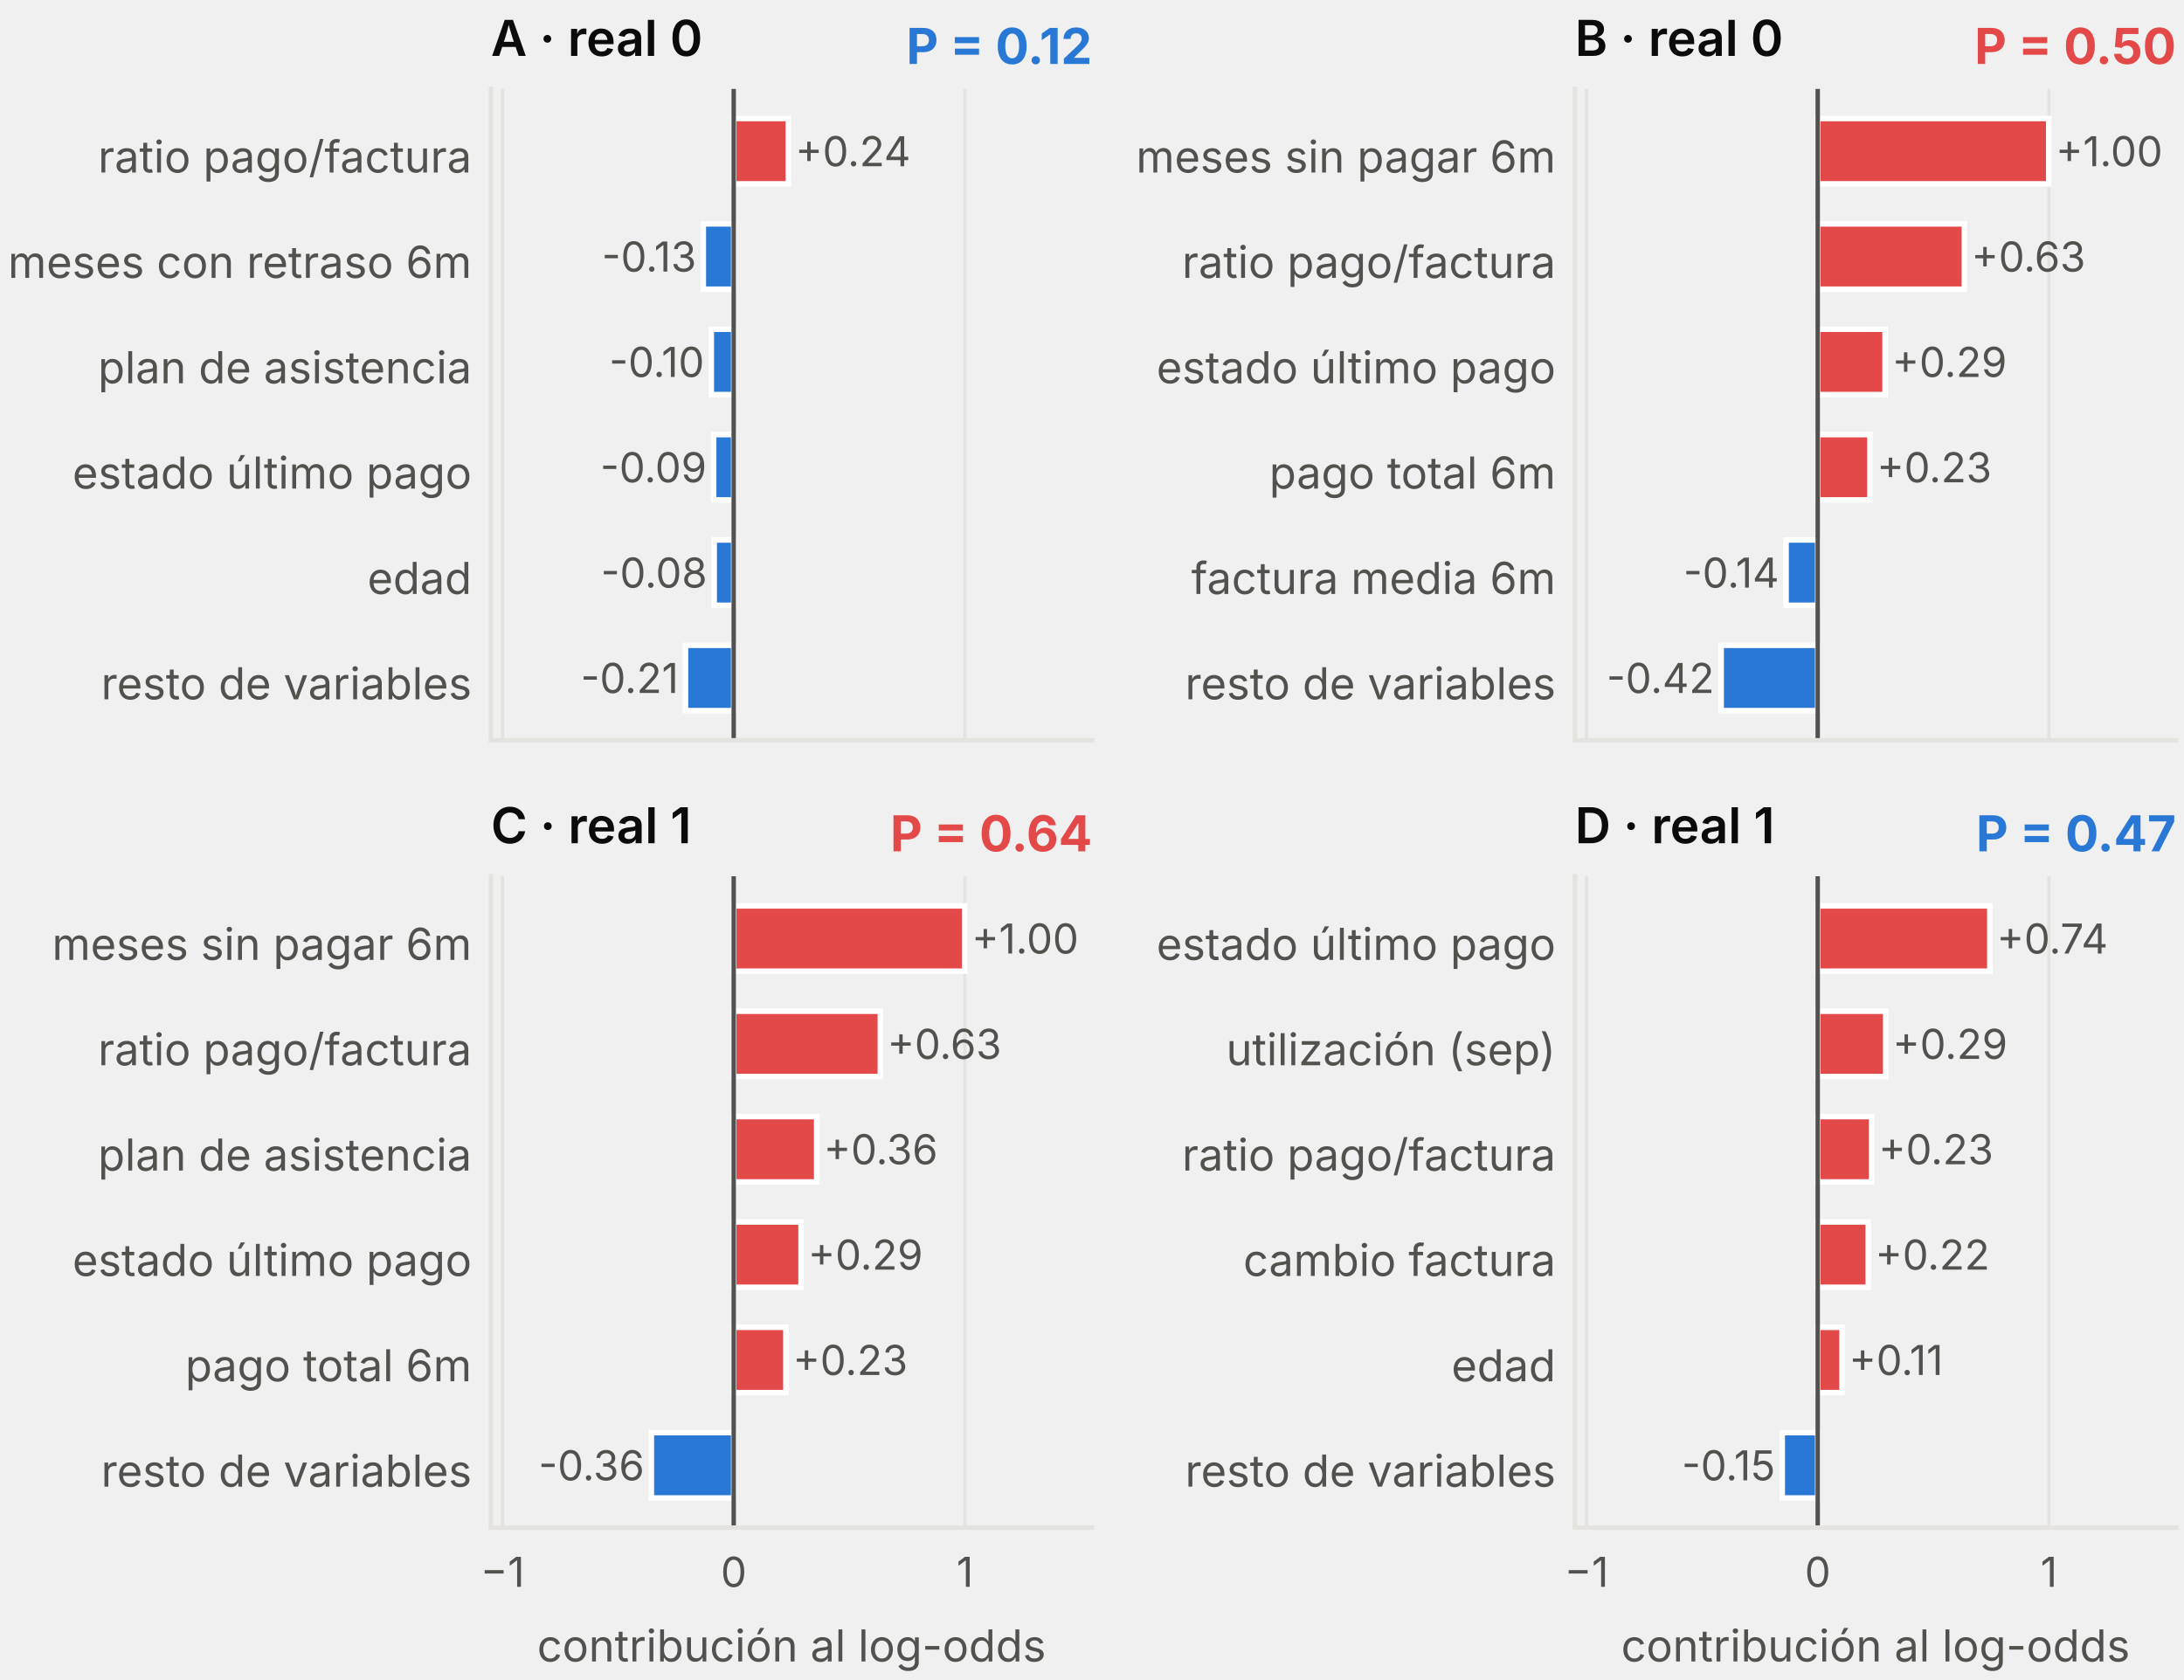
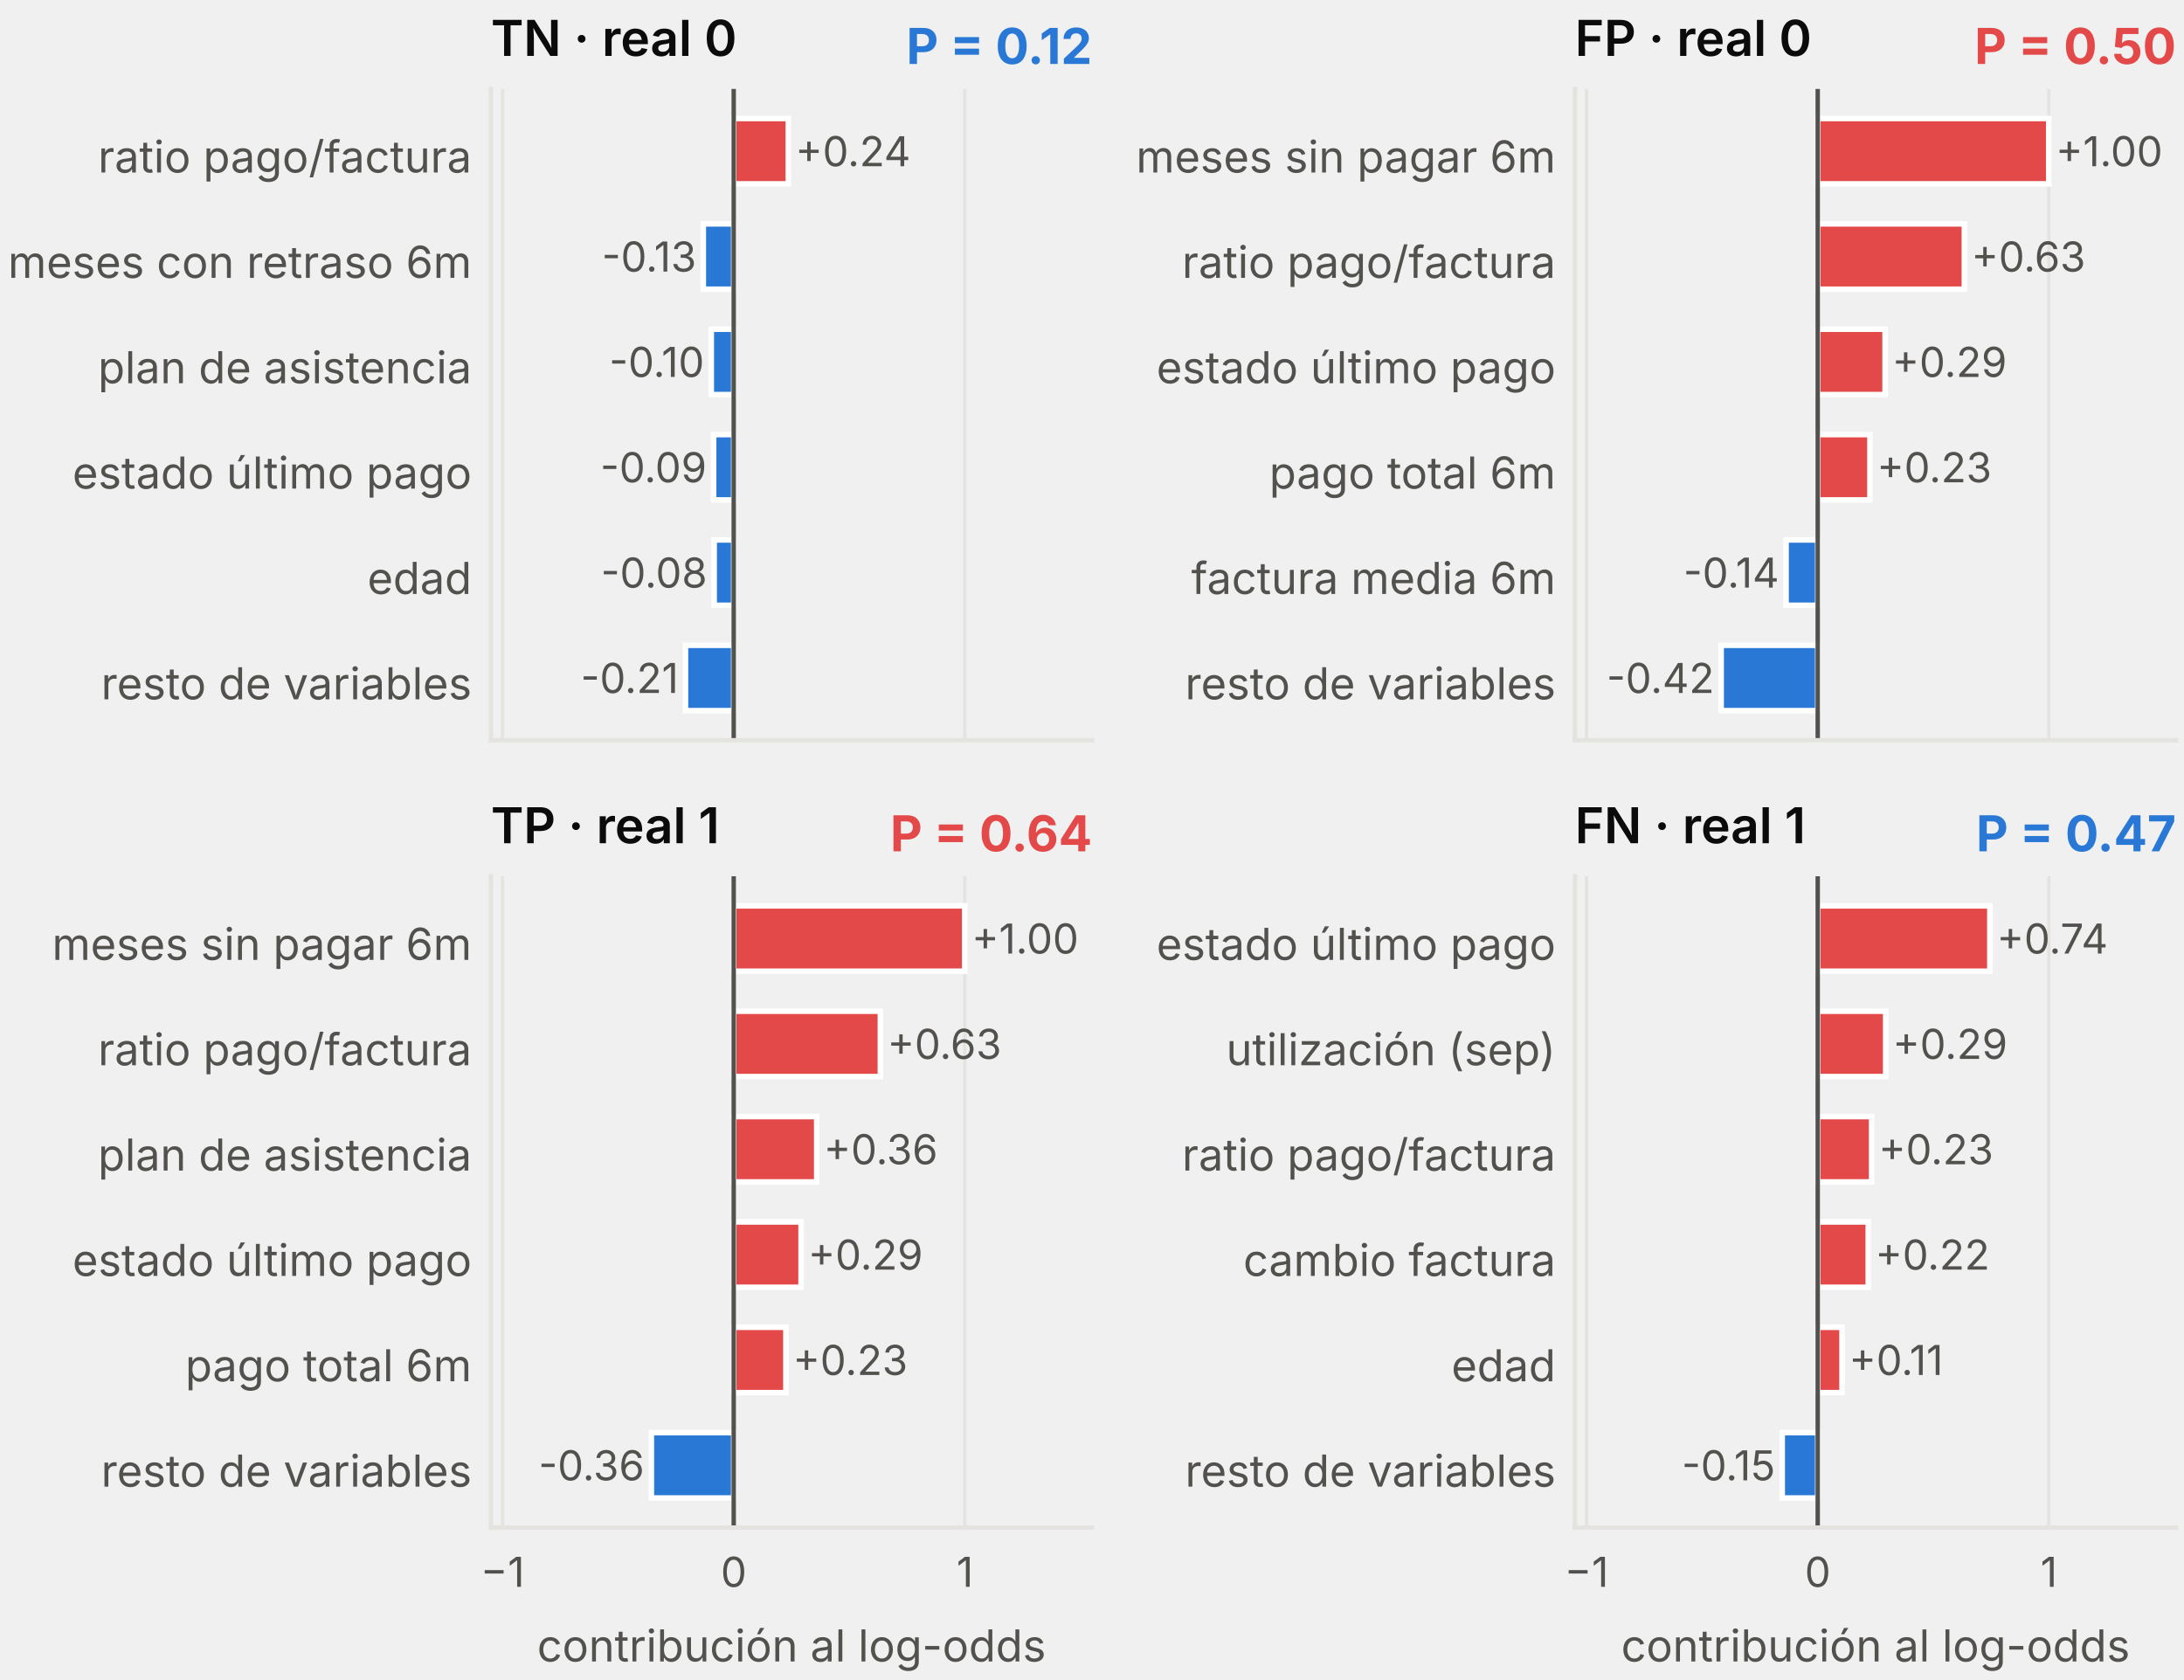
<svg xmlns="http://www.w3.org/2000/svg" width="396.88pt" height="305.28pt" viewBox="0 0 396.88 305.28" version="1.1">
  <defs>
    <style type="text/css">*{stroke-linejoin: round; stroke-linecap: butt}</style>
  </defs>
  <g id="figure_1">
    <g id="patch_1">
      <path d="M 0 305.28  L 396.88 305.28  L 396.88 0  L 0 0  L 0 305.28  z " style="fill: none" />
    </g>
    <g id="axes_1">
      <g id="patch_2">
        <path d="M 89.216 134.513  L 198.452 134.513  L 198.452 16.159  L 89.216 16.159  L 89.216 134.513  z " style="fill: none" />
      </g>
      <g id="matplotlib.axis_1">
        <g id="xtick_1">
          <g id="line2d_1">
-             <path d="M 91.317 134.513  L 91.317 16.159  " clip-path="url(#p64c7d75e5f)" style="fill: none; stroke: #e4e3df; stroke-width: 0.6; stroke-linecap: square" />
+             <path d="M 91.317 134.513  L 91.317 16.159  " clip-path="url(#p7729ad214d)" style="fill: none; stroke: #e4e3df; stroke-width: 0.6; stroke-linecap: square" />
          </g>
          <g id="line2d_2" />
        </g>
        <g id="xtick_2">
          <g id="line2d_3">
-             <path d="M 133.331 134.513  L 133.331 16.159  " clip-path="url(#p64c7d75e5f)" style="fill: none; stroke: #e4e3df; stroke-width: 0.6; stroke-linecap: square" />
+             <path d="M 133.331 134.513  L 133.331 16.159  " clip-path="url(#p7729ad214d)" style="fill: none; stroke: #e4e3df; stroke-width: 0.6; stroke-linecap: square" />
          </g>
          <g id="line2d_4" />
        </g>
        <g id="xtick_3">
          <g id="line2d_5">
-             <path d="M 175.344 134.513  L 175.344 16.159  " clip-path="url(#p64c7d75e5f)" style="fill: none; stroke: #e4e3df; stroke-width: 0.6; stroke-linecap: square" />
+             <path d="M 175.344 134.513  L 175.344 16.159  " clip-path="url(#p7729ad214d)" style="fill: none; stroke: #e4e3df; stroke-width: 0.6; stroke-linecap: square" />
          </g>
          <g id="line2d_6" />
        </g>
      </g>
      <g id="matplotlib.axis_2">
        <g id="ytick_1">
          <g id="line2d_7" />
          <g id="text_1">
            <text style="font-size: 8px; font-family: 'Inter'; text-anchor: end; fill: #52514e" x="85.716" y="127.073" transform="rotate(-0 85.71625 127.0731)">resto de variables</text>
          </g>
        </g>
        <g id="ytick_2">
          <g id="line2d_8" />
          <g id="text_2">
            <text style="font-size: 8px; font-family: 'Inter'; text-anchor: end; fill: #52514e" x="85.716" y="107.928" transform="rotate(-0 85.71625 107.9282)">edad</text>
          </g>
        </g>
        <g id="ytick_3">
          <g id="line2d_9" />
          <g id="text_3">
            <text style="font-size: 8px; font-family: 'Inter'; text-anchor: end; fill: #52514e" x="85.716" y="88.783" transform="rotate(-0 85.71625 88.78325)">estado último pago</text>
          </g>
        </g>
        <g id="ytick_4">
          <g id="line2d_10" />
          <g id="text_4">
            <text style="font-size: 8px; font-family: 'Inter'; text-anchor: end; fill: #52514e" x="85.716" y="69.638" transform="rotate(-0 85.71625 69.6383)">plan de asistencia</text>
          </g>
        </g>
        <g id="ytick_5">
          <g id="line2d_11" />
          <g id="text_5">
            <text style="font-size: 8px; font-family: 'Inter'; text-anchor: end; fill: #52514e" x="85.716" y="50.493" transform="rotate(-0 85.71625 50.49336)">meses con retraso 6m</text>
          </g>
        </g>
        <g id="ytick_6">
          <g id="line2d_12" />
          <g id="text_6">
            <text style="font-size: 8px; font-family: 'Inter'; text-anchor: end; fill: #52514e" x="85.716" y="31.348" transform="rotate(-0 85.71625 31.34841)">ratio pago/factura</text>
          </g>
        </g>
      </g>
      <g id="patch_3">
-         <path d="M 133.331 129.133  L 124.568 129.133  L 124.568 117.263  L 133.331 117.263  z " clip-path="url(#p64c7d75e5f)" style="fill: #2a78d6; stroke: #ffffff; stroke-linejoin: miter" />
+         <path d="M 133.331 129.133  L 124.568 129.133  L 124.568 117.263  L 133.331 117.263  z " clip-path="url(#p7729ad214d)" style="fill: #2a78d6; stroke: #ffffff; stroke-linejoin: miter" />
      </g>
      <g id="patch_4">
-         <path d="M 133.331 109.988  L 129.782 109.988  L 129.782 98.118  L 133.331 98.118  z " clip-path="url(#p64c7d75e5f)" style="fill: #2a78d6; stroke: #ffffff; stroke-linejoin: miter" />
+         <path d="M 133.331 109.988  L 129.782 109.988  L 129.782 98.118  L 133.331 98.118  z " clip-path="url(#p7729ad214d)" style="fill: #2a78d6; stroke: #ffffff; stroke-linejoin: miter" />
      </g>
      <g id="patch_5">
-         <path d="M 133.331 90.843  L 129.683 90.843  L 129.683 78.973  L 133.331 78.973  z " clip-path="url(#p64c7d75e5f)" style="fill: #2a78d6; stroke: #ffffff; stroke-linejoin: miter" />
+         <path d="M 133.331 90.843  L 129.683 90.843  L 129.683 78.973  L 133.331 78.973  z " clip-path="url(#p7729ad214d)" style="fill: #2a78d6; stroke: #ffffff; stroke-linejoin: miter" />
      </g>
      <g id="patch_6">
-         <path d="M 133.331 71.698  L 129.254 71.698  L 129.254 59.828  L 133.331 59.828  z " clip-path="url(#p64c7d75e5f)" style="fill: #2a78d6; stroke: #ffffff; stroke-linejoin: miter" />
+         <path d="M 133.331 71.698  L 129.254 71.698  L 129.254 59.828  L 133.331 59.828  z " clip-path="url(#p7729ad214d)" style="fill: #2a78d6; stroke: #ffffff; stroke-linejoin: miter" />
      </g>
      <g id="patch_7">
-         <path d="M 133.331 52.553  L 127.808 52.553  L 127.808 40.683  L 133.331 40.683  z " clip-path="url(#p64c7d75e5f)" style="fill: #2a78d6; stroke: #ffffff; stroke-linejoin: miter" />
+         <path d="M 133.331 52.553  L 127.808 52.553  L 127.808 40.683  L 133.331 40.683  z " clip-path="url(#p7729ad214d)" style="fill: #2a78d6; stroke: #ffffff; stroke-linejoin: miter" />
      </g>
      <g id="patch_8">
-         <path d="M 133.331 33.408  L 143.258 33.408  L 143.258 21.538  L 133.331 21.538  z " clip-path="url(#p64c7d75e5f)" style="fill: #e34948; stroke: #ffffff; stroke-linejoin: miter" />
+         <path d="M 133.331 33.408  L 143.258 33.408  L 143.258 21.538  L 133.331 21.538  z " clip-path="url(#p7729ad214d)" style="fill: #e34948; stroke: #ffffff; stroke-linejoin: miter" />
      </g>
      <g id="line2d_13">
-         <path d="M 133.331 134.513  L 133.331 16.159  " clip-path="url(#p64c7d75e5f)" style="fill: none; stroke: #52514e; stroke-width: 0.8; stroke-linecap: square" />
+         <path d="M 133.331 134.513  L 133.331 16.159  " clip-path="url(#p7729ad214d)" style="fill: none; stroke: #52514e; stroke-width: 0.8; stroke-linecap: square" />
      </g>
      <g id="patch_9">
        <path d="M 89.216 134.513  L 89.216 16.159  " style="fill: none; stroke: #e4e3df; stroke-width: 0.8; stroke-linejoin: miter; stroke-linecap: square" />
      </g>
      <g id="patch_10">
        <path d="M 89.216 134.513  L 198.452 134.513  " style="fill: none; stroke: #e4e3df; stroke-width: 0.8; stroke-linejoin: miter; stroke-linecap: square" />
      </g>
      <g id="text_7">
        <text style="font-size: 7.5px; font-family: 'Inter'; text-anchor: end; fill: #52514e" x="123.308" y="125.926" transform="rotate(-0 123.308 125.9264)">-0.21</text>
      </g>
      <g id="text_8">
        <text style="font-size: 7.5px; font-family: 'Inter'; text-anchor: end; fill: #52514e" x="128.522" y="106.781" transform="rotate(-0 128.5217 106.7815)">-0.08</text>
      </g>
      <g id="text_9">
        <text style="font-size: 7.5px; font-family: 'Inter'; text-anchor: end; fill: #52514e" x="128.422" y="87.637" transform="rotate(-0 128.4223 87.63652)">-0.09</text>
      </g>
      <g id="text_10">
        <text style="font-size: 7.5px; font-family: 'Inter'; text-anchor: end; fill: #52514e" x="127.994" y="68.492" transform="rotate(-0 127.9936 68.49157)">-0.10</text>
      </g>
      <g id="text_11">
        <text style="font-size: 7.5px; font-family: 'Inter'; text-anchor: end; fill: #52514e" x="126.548" y="49.347" transform="rotate(-0 126.5476 49.34663)">-0.13</text>
      </g>
      <g id="text_12">
        <text style="font-size: 7.5px; font-family: 'Inter'; text-anchor: start; fill: #52514e" x="144.518" y="30.202" transform="rotate(-0 144.5182 30.20168)">+0.24</text>
      </g>
      <g id="text_13">
        <text style="font-weight: 700; font-size: 9px; font-family: 'Inter'; text-anchor: end; fill: #2a78d6" x="198.452" y="11.621" transform="rotate(-0 198.4517 11.62077)">P = 0.12</text>
      </g>
      <g id="text_14">
-         <text style="font-weight: 600; font-size: 9px; font-family: 'Inter'; text-anchor: start; fill: #0b0b0b" x="89.216" y="10.159" transform="rotate(-0 89.21625 10.15875)">A · real 0</text>
+         <text style="font-weight: 600; font-size: 9px; font-family: 'Inter'; text-anchor: start; fill: #0b0b0b" x="89.216" y="10.159" transform="rotate(-0 89.21625 10.15875)">TN · real 0</text>
      </g>
    </g>
    <g id="axes_2">
      <g id="patch_11">
        <path d="M 286.204 134.513  L 395.44 134.513  L 395.44 16.159  L 286.204 16.159  L 286.204 134.513  z " style="fill: none" />
      </g>
      <g id="matplotlib.axis_3">
        <g id="xtick_4">
          <g id="line2d_14">
-             <path d="M 288.305 134.513  L 288.305 16.159  " clip-path="url(#p07a6311d14)" style="fill: none; stroke: #e4e3df; stroke-width: 0.6; stroke-linecap: square" />
+             <path d="M 288.305 134.513  L 288.305 16.159  " clip-path="url(#p5fd238ebd3)" style="fill: none; stroke: #e4e3df; stroke-width: 0.6; stroke-linecap: square" />
          </g>
          <g id="line2d_15" />
        </g>
        <g id="xtick_5">
          <g id="line2d_16">
-             <path d="M 330.319 134.513  L 330.319 16.159  " clip-path="url(#p07a6311d14)" style="fill: none; stroke: #e4e3df; stroke-width: 0.6; stroke-linecap: square" />
+             <path d="M 330.319 134.513  L 330.319 16.159  " clip-path="url(#p5fd238ebd3)" style="fill: none; stroke: #e4e3df; stroke-width: 0.6; stroke-linecap: square" />
          </g>
          <g id="line2d_17" />
        </g>
        <g id="xtick_6">
          <g id="line2d_18">
-             <path d="M 372.332 134.513  L 372.332 16.159  " clip-path="url(#p07a6311d14)" style="fill: none; stroke: #e4e3df; stroke-width: 0.6; stroke-linecap: square" />
+             <path d="M 372.332 134.513  L 372.332 16.159  " clip-path="url(#p5fd238ebd3)" style="fill: none; stroke: #e4e3df; stroke-width: 0.6; stroke-linecap: square" />
          </g>
          <g id="line2d_19" />
        </g>
      </g>
      <g id="matplotlib.axis_4">
        <g id="ytick_7">
          <g id="line2d_20" />
          <g id="text_15">
            <text style="font-size: 8px; font-family: 'Inter'; text-anchor: end; fill: #52514e" x="282.704" y="127.073" transform="rotate(-0 282.7042 127.0731)">resto de variables</text>
          </g>
        </g>
        <g id="ytick_8">
          <g id="line2d_21" />
          <g id="text_16">
            <text style="font-size: 8px; font-family: 'Inter'; text-anchor: end; fill: #52514e" x="282.704" y="107.928" transform="rotate(-0 282.7042 107.9282)">factura media 6m</text>
          </g>
        </g>
        <g id="ytick_9">
          <g id="line2d_22" />
          <g id="text_17">
            <text style="font-size: 8px; font-family: 'Inter'; text-anchor: end; fill: #52514e" x="282.704" y="88.783" transform="rotate(-0 282.7042 88.78325)">pago total 6m</text>
          </g>
        </g>
        <g id="ytick_10">
          <g id="line2d_23" />
          <g id="text_18">
            <text style="font-size: 8px; font-family: 'Inter'; text-anchor: end; fill: #52514e" x="282.704" y="69.638" transform="rotate(-0 282.7042 69.6383)">estado último pago</text>
          </g>
        </g>
        <g id="ytick_11">
          <g id="line2d_24" />
          <g id="text_19">
            <text style="font-size: 8px; font-family: 'Inter'; text-anchor: end; fill: #52514e" x="282.704" y="50.493" transform="rotate(-0 282.7042 50.49336)">ratio pago/factura</text>
          </g>
        </g>
        <g id="ytick_12">
          <g id="line2d_25" />
          <g id="text_20">
            <text style="font-size: 8px; font-family: 'Inter'; text-anchor: end; fill: #52514e" x="282.704" y="31.348" transform="rotate(-0 282.7042 31.34841)">meses sin pagar 6m</text>
          </g>
        </g>
      </g>
      <g id="patch_12">
-         <path d="M 330.319 129.133  L 312.775 129.133  L 312.775 117.263  L 330.319 117.263  z " clip-path="url(#p07a6311d14)" style="fill: #2a78d6; stroke: #ffffff; stroke-linejoin: miter" />
+         <path d="M 330.319 129.133  L 312.775 129.133  L 312.775 117.263  L 330.319 117.263  z " clip-path="url(#p5fd238ebd3)" style="fill: #2a78d6; stroke: #ffffff; stroke-linejoin: miter" />
      </g>
      <g id="patch_13">
-         <path d="M 330.319 109.988  L 324.569 109.988  L 324.569 98.118  L 330.319 98.118  z " clip-path="url(#p07a6311d14)" style="fill: #2a78d6; stroke: #ffffff; stroke-linejoin: miter" />
+         <path d="M 330.319 109.988  L 324.569 109.988  L 324.569 98.118  L 330.319 98.118  z " clip-path="url(#p5fd238ebd3)" style="fill: #2a78d6; stroke: #ffffff; stroke-linejoin: miter" />
      </g>
      <g id="patch_14">
-         <path d="M 330.319 90.843  L 339.804 90.843  L 339.804 78.973  L 330.319 78.973  z " clip-path="url(#p07a6311d14)" style="fill: #e34948; stroke: #ffffff; stroke-linejoin: miter" />
+         <path d="M 330.319 90.843  L 339.804 90.843  L 339.804 78.973  L 330.319 78.973  z " clip-path="url(#p5fd238ebd3)" style="fill: #e34948; stroke: #ffffff; stroke-linejoin: miter" />
      </g>
      <g id="patch_15">
-         <path d="M 330.319 71.698  L 342.558 71.698  L 342.558 59.828  L 330.319 59.828  z " clip-path="url(#p07a6311d14)" style="fill: #e34948; stroke: #ffffff; stroke-linejoin: miter" />
+         <path d="M 330.319 71.698  L 342.558 71.698  L 342.558 59.828  L 330.319 59.828  z " clip-path="url(#p5fd238ebd3)" style="fill: #e34948; stroke: #ffffff; stroke-linejoin: miter" />
      </g>
      <g id="patch_16">
-         <path d="M 330.319 52.553  L 356.968 52.553  L 356.968 40.683  L 330.319 40.683  z " clip-path="url(#p07a6311d14)" style="fill: #e34948; stroke: #ffffff; stroke-linejoin: miter" />
+         <path d="M 330.319 52.553  L 356.968 52.553  L 356.968 40.683  L 330.319 40.683  z " clip-path="url(#p5fd238ebd3)" style="fill: #e34948; stroke: #ffffff; stroke-linejoin: miter" />
      </g>
      <g id="patch_17">
-         <path d="M 330.319 33.408  L 372.296 33.408  L 372.296 21.538  L 330.319 21.538  z " clip-path="url(#p07a6311d14)" style="fill: #e34948; stroke: #ffffff; stroke-linejoin: miter" />
+         <path d="M 330.319 33.408  L 372.296 33.408  L 372.296 21.538  L 330.319 21.538  z " clip-path="url(#p5fd238ebd3)" style="fill: #e34948; stroke: #ffffff; stroke-linejoin: miter" />
      </g>
      <g id="line2d_26">
-         <path d="M 330.319 134.513  L 330.319 16.159  " clip-path="url(#p07a6311d14)" style="fill: none; stroke: #52514e; stroke-width: 0.8; stroke-linecap: square" />
+         <path d="M 330.319 134.513  L 330.319 16.159  " clip-path="url(#p5fd238ebd3)" style="fill: none; stroke: #52514e; stroke-width: 0.8; stroke-linecap: square" />
      </g>
      <g id="patch_18">
        <path d="M 286.204 134.513  L 286.204 16.159  " style="fill: none; stroke: #e4e3df; stroke-width: 0.8; stroke-linejoin: miter; stroke-linecap: square" />
      </g>
      <g id="patch_19">
        <path d="M 286.204 134.513  L 395.44 134.513  " style="fill: none; stroke: #e4e3df; stroke-width: 0.8; stroke-linejoin: miter; stroke-linecap: square" />
      </g>
      <g id="text_21">
        <text style="font-size: 7.5px; font-family: 'Inter'; text-anchor: end; fill: #52514e" x="311.515" y="125.926" transform="rotate(-0 311.5147 125.9264)">-0.42</text>
      </g>
      <g id="text_22">
        <text style="font-size: 7.5px; font-family: 'Inter'; text-anchor: end; fill: #52514e" x="323.309" y="106.781" transform="rotate(-0 323.309 106.7815)">-0.14</text>
      </g>
      <g id="text_23">
        <text style="font-size: 7.5px; font-family: 'Inter'; text-anchor: start; fill: #52514e" x="341.064" y="87.637" transform="rotate(-0 341.0645 87.63652)">+0.23</text>
      </g>
      <g id="text_24">
        <text style="font-size: 7.5px; font-family: 'Inter'; text-anchor: start; fill: #52514e" x="343.818" y="68.492" transform="rotate(-0 343.8179 68.49157)">+0.29</text>
      </g>
      <g id="text_25">
        <text style="font-size: 7.5px; font-family: 'Inter'; text-anchor: start; fill: #52514e" x="358.228" y="49.347" transform="rotate(-0 358.2283 49.34663)">+0.63</text>
      </g>
      <g id="text_26">
        <text style="font-size: 7.5px; font-family: 'Inter'; text-anchor: start; fill: #52514e" x="373.557" y="30.202" transform="rotate(-0 373.5569 30.20168)">+1.00</text>
      </g>
      <g id="text_27">
        <text style="font-weight: 700; font-size: 9px; font-family: 'Inter'; text-anchor: end; fill: #e34948" x="395.44" y="11.621" transform="rotate(-0 395.4396 11.62077)">P = 0.50</text>
      </g>
      <g id="text_28">
-         <text style="font-weight: 600; font-size: 9px; font-family: 'Inter'; text-anchor: start; fill: #0b0b0b" x="286.204" y="10.159" transform="rotate(-0 286.2042 10.15875)">B · real 0</text>
+         <text style="font-weight: 600; font-size: 9px; font-family: 'Inter'; text-anchor: start; fill: #0b0b0b" x="286.204" y="10.159" transform="rotate(-0 286.2042 10.15875)">FP · real 0</text>
      </g>
    </g>
    <g id="axes_3">
      <g id="patch_20">
        <path d="M 89.216 277.586  L 198.452 277.586  L 198.452 159.232  L 89.216 159.232  L 89.216 277.586  z " style="fill: none" />
      </g>
      <g id="matplotlib.axis_5">
        <g id="xtick_7">
          <g id="line2d_27">
-             <path d="M 91.317 277.586  L 91.317 159.232  " clip-path="url(#p5f8abc3c4f)" style="fill: none; stroke: #e4e3df; stroke-width: 0.6; stroke-linecap: square" />
+             <path d="M 91.317 277.586  L 91.317 159.232  " clip-path="url(#p8f549472f6)" style="fill: none; stroke: #e4e3df; stroke-width: 0.6; stroke-linecap: square" />
          </g>
          <g id="line2d_28" />
          <g id="text_29">
            <text style="font-size: 7.5px; font-family: 'Inter'; text-anchor: middle; fill: #52514e" x="91.317" y="288.351" transform="rotate(-0 91.31693 288.3512)">−1</text>
          </g>
        </g>
        <g id="xtick_8">
          <g id="line2d_29">
-             <path d="M 133.331 277.586  L 133.331 159.232  " clip-path="url(#p5f8abc3c4f)" style="fill: none; stroke: #e4e3df; stroke-width: 0.6; stroke-linecap: square" />
+             <path d="M 133.331 277.586  L 133.331 159.232  " clip-path="url(#p8f549472f6)" style="fill: none; stroke: #e4e3df; stroke-width: 0.6; stroke-linecap: square" />
          </g>
          <g id="line2d_30" />
          <g id="text_30">
            <text style="font-size: 7.5px; font-family: 'Inter'; text-anchor: middle; fill: #52514e" x="133.331" y="288.351" transform="rotate(-0 133.3306 288.3512)">0</text>
          </g>
        </g>
        <g id="xtick_9">
          <g id="line2d_31">
-             <path d="M 175.344 277.586  L 175.344 159.232  " clip-path="url(#p5f8abc3c4f)" style="fill: none; stroke: #e4e3df; stroke-width: 0.6; stroke-linecap: square" />
+             <path d="M 175.344 277.586  L 175.344 159.232  " clip-path="url(#p8f549472f6)" style="fill: none; stroke: #e4e3df; stroke-width: 0.6; stroke-linecap: square" />
          </g>
          <g id="line2d_32" />
          <g id="text_31">
            <text style="font-size: 7.5px; font-family: 'Inter'; text-anchor: middle; fill: #52514e" x="175.344" y="288.351" transform="rotate(-0 175.3442 288.3512)">1</text>
          </g>
        </g>
        <g id="text_32">
          <text style="font-size: 8px; font-family: 'Inter'; text-anchor: middle; fill: #52514e" x="143.834" y="301.91" transform="rotate(-0 143.834 301.9103)">contribución al log-odds</text>
        </g>
      </g>
      <g id="matplotlib.axis_6">
        <g id="ytick_13">
          <g id="line2d_33" />
          <g id="text_33">
            <text style="font-size: 8px; font-family: 'Inter'; text-anchor: end; fill: #52514e" x="85.716" y="270.146" transform="rotate(-0 85.71625 270.1459)">resto de variables</text>
          </g>
        </g>
        <g id="ytick_14">
          <g id="line2d_34" />
          <g id="text_34">
            <text style="font-size: 8px; font-family: 'Inter'; text-anchor: end; fill: #52514e" x="85.716" y="251.001" transform="rotate(-0 85.71625 251.001)">pago total 6m</text>
          </g>
        </g>
        <g id="ytick_15">
          <g id="line2d_35" />
          <g id="text_35">
            <text style="font-size: 8px; font-family: 'Inter'; text-anchor: end; fill: #52514e" x="85.716" y="231.856" transform="rotate(-0 85.71625 231.8561)">estado último pago</text>
          </g>
        </g>
        <g id="ytick_16">
          <g id="line2d_36" />
          <g id="text_36">
            <text style="font-size: 8px; font-family: 'Inter'; text-anchor: end; fill: #52514e" x="85.716" y="212.711" transform="rotate(-0 85.71625 212.7111)">plan de asistencia</text>
          </g>
        </g>
        <g id="ytick_17">
          <g id="line2d_37" />
          <g id="text_37">
            <text style="font-size: 8px; font-family: 'Inter'; text-anchor: end; fill: #52514e" x="85.716" y="193.566" transform="rotate(-0 85.71625 193.5662)">ratio pago/factura</text>
          </g>
        </g>
        <g id="ytick_18">
          <g id="line2d_38" />
          <g id="text_38">
            <text style="font-size: 8px; font-family: 'Inter'; text-anchor: end; fill: #52514e" x="85.716" y="174.421" transform="rotate(-0 85.71625 174.4212)">meses sin pagar 6m</text>
          </g>
        </g>
      </g>
      <g id="patch_21">
-         <path d="M 133.331 272.206  L 118.366 272.206  L 118.366 260.336  L 133.331 260.336  z " clip-path="url(#p5f8abc3c4f)" style="fill: #2a78d6; stroke: #ffffff; stroke-linejoin: miter" />
+         <path d="M 133.331 272.206  L 118.366 272.206  L 118.366 260.336  L 133.331 260.336  z " clip-path="url(#p8f549472f6)" style="fill: #2a78d6; stroke: #ffffff; stroke-linejoin: miter" />
      </g>
      <g id="patch_22">
-         <path d="M 133.331 253.061  L 142.816 253.061  L 142.816 241.191  L 133.331 241.191  z " clip-path="url(#p5f8abc3c4f)" style="fill: #e34948; stroke: #ffffff; stroke-linejoin: miter" />
+         <path d="M 133.331 253.061  L 142.816 253.061  L 142.816 241.191  L 133.331 241.191  z " clip-path="url(#p8f549472f6)" style="fill: #e34948; stroke: #ffffff; stroke-linejoin: miter" />
      </g>
      <g id="patch_23">
-         <path d="M 133.331 233.916  L 145.57 233.916  L 145.57 222.046  L 133.331 222.046  z " clip-path="url(#p5f8abc3c4f)" style="fill: #e34948; stroke: #ffffff; stroke-linejoin: miter" />
+         <path d="M 133.331 233.916  L 145.57 233.916  L 145.57 222.046  L 133.331 222.046  z " clip-path="url(#p8f549472f6)" style="fill: #e34948; stroke: #ffffff; stroke-linejoin: miter" />
      </g>
      <g id="patch_24">
-         <path d="M 133.331 214.771  L 148.411 214.771  L 148.411 202.901  L 133.331 202.901  z " clip-path="url(#p5f8abc3c4f)" style="fill: #e34948; stroke: #ffffff; stroke-linejoin: miter" />
+         <path d="M 133.331 214.771  L 148.411 214.771  L 148.411 202.901  L 133.331 202.901  z " clip-path="url(#p8f549472f6)" style="fill: #e34948; stroke: #ffffff; stroke-linejoin: miter" />
      </g>
      <g id="patch_25">
-         <path d="M 133.331 195.626  L 159.98 195.626  L 159.98 183.756  L 133.331 183.756  z " clip-path="url(#p5f8abc3c4f)" style="fill: #e34948; stroke: #ffffff; stroke-linejoin: miter" />
+         <path d="M 133.331 195.626  L 159.98 195.626  L 159.98 183.756  L 133.331 183.756  z " clip-path="url(#p8f549472f6)" style="fill: #e34948; stroke: #ffffff; stroke-linejoin: miter" />
      </g>
      <g id="patch_26">
-         <path d="M 133.331 176.481  L 175.309 176.481  L 175.309 164.611  L 133.331 164.611  z " clip-path="url(#p5f8abc3c4f)" style="fill: #e34948; stroke: #ffffff; stroke-linejoin: miter" />
+         <path d="M 133.331 176.481  L 175.309 176.481  L 175.309 164.611  L 133.331 164.611  z " clip-path="url(#p8f549472f6)" style="fill: #e34948; stroke: #ffffff; stroke-linejoin: miter" />
      </g>
      <g id="line2d_39">
-         <path d="M 133.331 277.586  L 133.331 159.232  " clip-path="url(#p5f8abc3c4f)" style="fill: none; stroke: #52514e; stroke-width: 0.8; stroke-linecap: square" />
+         <path d="M 133.331 277.586  L 133.331 159.232  " clip-path="url(#p8f549472f6)" style="fill: none; stroke: #52514e; stroke-width: 0.8; stroke-linecap: square" />
      </g>
      <g id="patch_27">
        <path d="M 89.216 277.586  L 89.216 159.232  " style="fill: none; stroke: #e4e3df; stroke-width: 0.8; stroke-linejoin: miter; stroke-linecap: square" />
      </g>
      <g id="patch_28">
        <path d="M 89.216 277.586  L 198.452 277.586  " style="fill: none; stroke: #e4e3df; stroke-width: 0.8; stroke-linejoin: miter; stroke-linecap: square" />
      </g>
      <g id="text_39">
        <text style="font-size: 7.5px; font-family: 'Inter'; text-anchor: end; fill: #52514e" x="117.105" y="268.999" transform="rotate(-0 117.1052 268.9992)">-0.36</text>
      </g>
      <g id="text_40">
        <text style="font-size: 7.5px; font-family: 'Inter'; text-anchor: start; fill: #52514e" x="144.077" y="249.854" transform="rotate(-0 144.0765 249.8543)">+0.23</text>
      </g>
      <g id="text_41">
        <text style="font-size: 7.5px; font-family: 'Inter'; text-anchor: start; fill: #52514e" x="146.83" y="230.709" transform="rotate(-0 146.83 230.7093)">+0.29</text>
      </g>
      <g id="text_42">
        <text style="font-size: 7.5px; font-family: 'Inter'; text-anchor: start; fill: #52514e" x="149.671" y="211.564" transform="rotate(-0 149.6711 211.5644)">+0.36</text>
      </g>
      <g id="text_43">
        <text style="font-size: 7.5px; font-family: 'Inter'; text-anchor: start; fill: #52514e" x="161.24" y="192.419" transform="rotate(-0 161.2403 192.4194)">+0.63</text>
      </g>
      <g id="text_44">
        <text style="font-size: 7.5px; font-family: 'Inter'; text-anchor: start; fill: #52514e" x="176.569" y="173.274" transform="rotate(-0 176.5689 173.2745)">+1.00</text>
      </g>
      <g id="text_45">
        <text style="font-weight: 700; font-size: 9px; font-family: 'Inter'; text-anchor: end; fill: #e34948" x="198.452" y="154.694" transform="rotate(-0 198.4517 154.6936)">P = 0.64</text>
      </g>
      <g id="text_46">
-         <text style="font-weight: 600; font-size: 9px; font-family: 'Inter'; text-anchor: start; fill: #0b0b0b" x="89.216" y="153.232" transform="rotate(-0 89.21625 153.2316)">C · real 1</text>
+         <text style="font-weight: 600; font-size: 9px; font-family: 'Inter'; text-anchor: start; fill: #0b0b0b" x="89.216" y="153.232" transform="rotate(-0 89.21625 153.2316)">TP · real 1</text>
      </g>
    </g>
    <g id="axes_4">
      <g id="patch_29">
        <path d="M 286.204 277.586  L 395.44 277.586  L 395.44 159.232  L 286.204 159.232  L 286.204 277.586  z " style="fill: none" />
      </g>
      <g id="matplotlib.axis_7">
        <g id="xtick_10">
          <g id="line2d_40">
-             <path d="M 288.305 277.586  L 288.305 159.232  " clip-path="url(#pc0328355a4)" style="fill: none; stroke: #e4e3df; stroke-width: 0.6; stroke-linecap: square" />
+             <path d="M 288.305 277.586  L 288.305 159.232  " clip-path="url(#p7f66799011)" style="fill: none; stroke: #e4e3df; stroke-width: 0.6; stroke-linecap: square" />
          </g>
          <g id="line2d_41" />
          <g id="text_47">
            <text style="font-size: 7.5px; font-family: 'Inter'; text-anchor: middle; fill: #52514e" x="288.305" y="288.351" transform="rotate(-0 288.3049 288.3512)">−1</text>
          </g>
        </g>
        <g id="xtick_11">
          <g id="line2d_42">
-             <path d="M 330.319 277.586  L 330.319 159.232  " clip-path="url(#pc0328355a4)" style="fill: none; stroke: #e4e3df; stroke-width: 0.6; stroke-linecap: square" />
+             <path d="M 330.319 277.586  L 330.319 159.232  " clip-path="url(#p7f66799011)" style="fill: none; stroke: #e4e3df; stroke-width: 0.6; stroke-linecap: square" />
          </g>
          <g id="line2d_43" />
          <g id="text_48">
            <text style="font-size: 7.5px; font-family: 'Inter'; text-anchor: middle; fill: #52514e" x="330.319" y="288.351" transform="rotate(-0 330.3185 288.3512)">0</text>
          </g>
        </g>
        <g id="xtick_12">
          <g id="line2d_44">
-             <path d="M 372.332 277.586  L 372.332 159.232  " clip-path="url(#pc0328355a4)" style="fill: none; stroke: #e4e3df; stroke-width: 0.6; stroke-linecap: square" />
+             <path d="M 372.332 277.586  L 372.332 159.232  " clip-path="url(#p7f66799011)" style="fill: none; stroke: #e4e3df; stroke-width: 0.6; stroke-linecap: square" />
          </g>
          <g id="line2d_45" />
          <g id="text_49">
            <text style="font-size: 7.5px; font-family: 'Inter'; text-anchor: middle; fill: #52514e" x="372.332" y="288.351" transform="rotate(-0 372.3321 288.3512)">1</text>
          </g>
        </g>
        <g id="text_50">
          <text style="font-size: 8px; font-family: 'Inter'; text-anchor: middle; fill: #52514e" x="340.822" y="301.91" transform="rotate(-0 340.8219 301.9103)">contribución al log-odds</text>
        </g>
      </g>
      <g id="matplotlib.axis_8">
        <g id="ytick_19">
          <g id="line2d_46" />
          <g id="text_51">
            <text style="font-size: 8px; font-family: 'Inter'; text-anchor: end; fill: #52514e" x="282.704" y="270.146" transform="rotate(-0 282.7042 270.1459)">resto de variables</text>
          </g>
        </g>
        <g id="ytick_20">
          <g id="line2d_47" />
          <g id="text_52">
            <text style="font-size: 8px; font-family: 'Inter'; text-anchor: end; fill: #52514e" x="282.704" y="251.001" transform="rotate(-0 282.7042 251.001)">edad</text>
          </g>
        </g>
        <g id="ytick_21">
          <g id="line2d_48" />
          <g id="text_53">
            <text style="font-size: 8px; font-family: 'Inter'; text-anchor: end; fill: #52514e" x="282.704" y="231.856" transform="rotate(-0 282.7042 231.8561)">cambio factura</text>
          </g>
        </g>
        <g id="ytick_22">
          <g id="line2d_49" />
          <g id="text_54">
            <text style="font-size: 8px; font-family: 'Inter'; text-anchor: end; fill: #52514e" x="282.704" y="212.711" transform="rotate(-0 282.7042 212.7111)">ratio pago/factura</text>
          </g>
        </g>
        <g id="ytick_23">
          <g id="line2d_50" />
          <g id="text_55">
            <text style="font-size: 8px; font-family: 'Inter'; text-anchor: end; fill: #52514e" x="282.704" y="193.566" transform="rotate(-0 282.7042 193.5662)">utilización (sep)</text>
          </g>
        </g>
        <g id="ytick_24">
          <g id="line2d_51" />
          <g id="text_56">
            <text style="font-size: 8px; font-family: 'Inter'; text-anchor: end; fill: #52514e" x="282.704" y="174.421" transform="rotate(-0 282.7042 174.4212)">estado último pago</text>
          </g>
        </g>
      </g>
      <g id="patch_30">
-         <path d="M 330.319 272.206  L 323.87 272.206  L 323.87 260.336  L 330.319 260.336  z " clip-path="url(#pc0328355a4)" style="fill: #2a78d6; stroke: #ffffff; stroke-linejoin: miter" />
+         <path d="M 330.319 272.206  L 323.87 272.206  L 323.87 260.336  L 330.319 260.336  z " clip-path="url(#p7f66799011)" style="fill: #2a78d6; stroke: #ffffff; stroke-linejoin: miter" />
      </g>
      <g id="patch_31">
-         <path d="M 330.319 253.061  L 334.733 253.061  L 334.733 241.191  L 330.319 241.191  z " clip-path="url(#pc0328355a4)" style="fill: #e34948; stroke: #ffffff; stroke-linejoin: miter" />
+         <path d="M 330.319 253.061  L 334.733 253.061  L 334.733 241.191  L 330.319 241.191  z " clip-path="url(#p7f66799011)" style="fill: #e34948; stroke: #ffffff; stroke-linejoin: miter" />
      </g>
      <g id="patch_32">
-         <path d="M 330.319 233.916  L 339.496 233.916  L 339.496 222.046  L 330.319 222.046  z " clip-path="url(#pc0328355a4)" style="fill: #e34948; stroke: #ffffff; stroke-linejoin: miter" />
+         <path d="M 330.319 233.916  L 339.496 233.916  L 339.496 222.046  L 330.319 222.046  z " clip-path="url(#p7f66799011)" style="fill: #e34948; stroke: #ffffff; stroke-linejoin: miter" />
      </g>
      <g id="patch_33">
-         <path d="M 330.319 214.771  L 340.112 214.771  L 340.112 202.901  L 330.319 202.901  z " clip-path="url(#pc0328355a4)" style="fill: #e34948; stroke: #ffffff; stroke-linejoin: miter" />
+         <path d="M 330.319 214.771  L 340.112 214.771  L 340.112 202.901  L 330.319 202.901  z " clip-path="url(#p7f66799011)" style="fill: #e34948; stroke: #ffffff; stroke-linejoin: miter" />
      </g>
      <g id="patch_34">
-         <path d="M 330.319 195.626  L 342.666 195.626  L 342.666 183.756  L 330.319 183.756  z " clip-path="url(#pc0328355a4)" style="fill: #e34948; stroke: #ffffff; stroke-linejoin: miter" />
+         <path d="M 330.319 195.626  L 342.666 195.626  L 342.666 183.756  L 330.319 183.756  z " clip-path="url(#p7f66799011)" style="fill: #e34948; stroke: #ffffff; stroke-linejoin: miter" />
      </g>
      <g id="patch_35">
-         <path d="M 330.319 176.481  L 361.596 176.481  L 361.596 164.611  L 330.319 164.611  z " clip-path="url(#pc0328355a4)" style="fill: #e34948; stroke: #ffffff; stroke-linejoin: miter" />
+         <path d="M 330.319 176.481  L 361.596 176.481  L 361.596 164.611  L 330.319 164.611  z " clip-path="url(#p7f66799011)" style="fill: #e34948; stroke: #ffffff; stroke-linejoin: miter" />
      </g>
      <g id="line2d_52">
-         <path d="M 330.319 277.586  L 330.319 159.232  " clip-path="url(#pc0328355a4)" style="fill: none; stroke: #52514e; stroke-width: 0.8; stroke-linecap: square" />
+         <path d="M 330.319 277.586  L 330.319 159.232  " clip-path="url(#p7f66799011)" style="fill: none; stroke: #52514e; stroke-width: 0.8; stroke-linecap: square" />
      </g>
      <g id="patch_36">
        <path d="M 286.204 277.586  L 286.204 159.232  " style="fill: none; stroke: #e4e3df; stroke-width: 0.8; stroke-linejoin: miter; stroke-linecap: square" />
      </g>
      <g id="patch_37">
        <path d="M 286.204 277.586  L 395.44 277.586  " style="fill: none; stroke: #e4e3df; stroke-width: 0.8; stroke-linejoin: miter; stroke-linecap: square" />
      </g>
      <g id="text_57">
        <text style="font-size: 7.5px; font-family: 'Inter'; text-anchor: end; fill: #52514e" x="322.609" y="268.999" transform="rotate(-0 322.6094 268.9992)">-0.15</text>
      </g>
      <g id="text_58">
        <text style="font-size: 7.5px; font-family: 'Inter'; text-anchor: start; fill: #52514e" x="335.993" y="249.854" transform="rotate(-0 335.9933 249.8543)">+0.11</text>
      </g>
      <g id="text_59">
        <text style="font-size: 7.5px; font-family: 'Inter'; text-anchor: start; fill: #52514e" x="340.756" y="230.709" transform="rotate(-0 340.7565 230.7093)">+0.22</text>
      </g>
      <g id="text_60">
        <text style="font-size: 7.5px; font-family: 'Inter'; text-anchor: start; fill: #52514e" x="341.372" y="211.564" transform="rotate(-0 341.3723 211.5644)">+0.23</text>
      </g>
      <g id="text_61">
        <text style="font-size: 7.5px; font-family: 'Inter'; text-anchor: start; fill: #52514e" x="343.926" y="192.419" transform="rotate(-0 343.9265 192.4194)">+0.29</text>
      </g>
      <g id="text_62">
        <text style="font-size: 7.5px; font-family: 'Inter'; text-anchor: start; fill: #52514e" x="362.856" y="173.274" transform="rotate(-0 362.856 173.2745)">+0.74</text>
      </g>
      <g id="text_63">
        <text style="font-weight: 700; font-size: 9px; font-family: 'Inter'; text-anchor: end; fill: #2a78d6" x="395.44" y="154.694" transform="rotate(-0 395.4396 154.6936)">P = 0.47</text>
      </g>
      <g id="text_64">
-         <text style="font-weight: 600; font-size: 9px; font-family: 'Inter'; text-anchor: start; fill: #0b0b0b" x="286.204" y="153.232" transform="rotate(-0 286.2042 153.2316)">D · real 1</text>
+         <text style="font-weight: 600; font-size: 9px; font-family: 'Inter'; text-anchor: start; fill: #0b0b0b" x="286.204" y="153.232" transform="rotate(-0 286.2042 153.2316)">FN · real 1</text>
      </g>
    </g>
  </g>
  <defs>
-     <clipPath id="p64c7d75e5f">
+     <clipPath id="p7729ad214d">
      <rect x="89.216" y="16.159" width="109.235" height="118.354" />
    </clipPath>
-     <clipPath id="p07a6311d14">
+     <clipPath id="p5fd238ebd3">
      <rect x="286.204" y="16.159" width="109.235" height="118.354" />
    </clipPath>
-     <clipPath id="p5f8abc3c4f">
+     <clipPath id="p8f549472f6">
      <rect x="89.216" y="159.232" width="109.235" height="118.354" />
    </clipPath>
-     <clipPath id="pc0328355a4">
+     <clipPath id="p7f66799011">
      <rect x="286.204" y="159.232" width="109.235" height="118.354" />
    </clipPath>
  </defs>
</svg>
